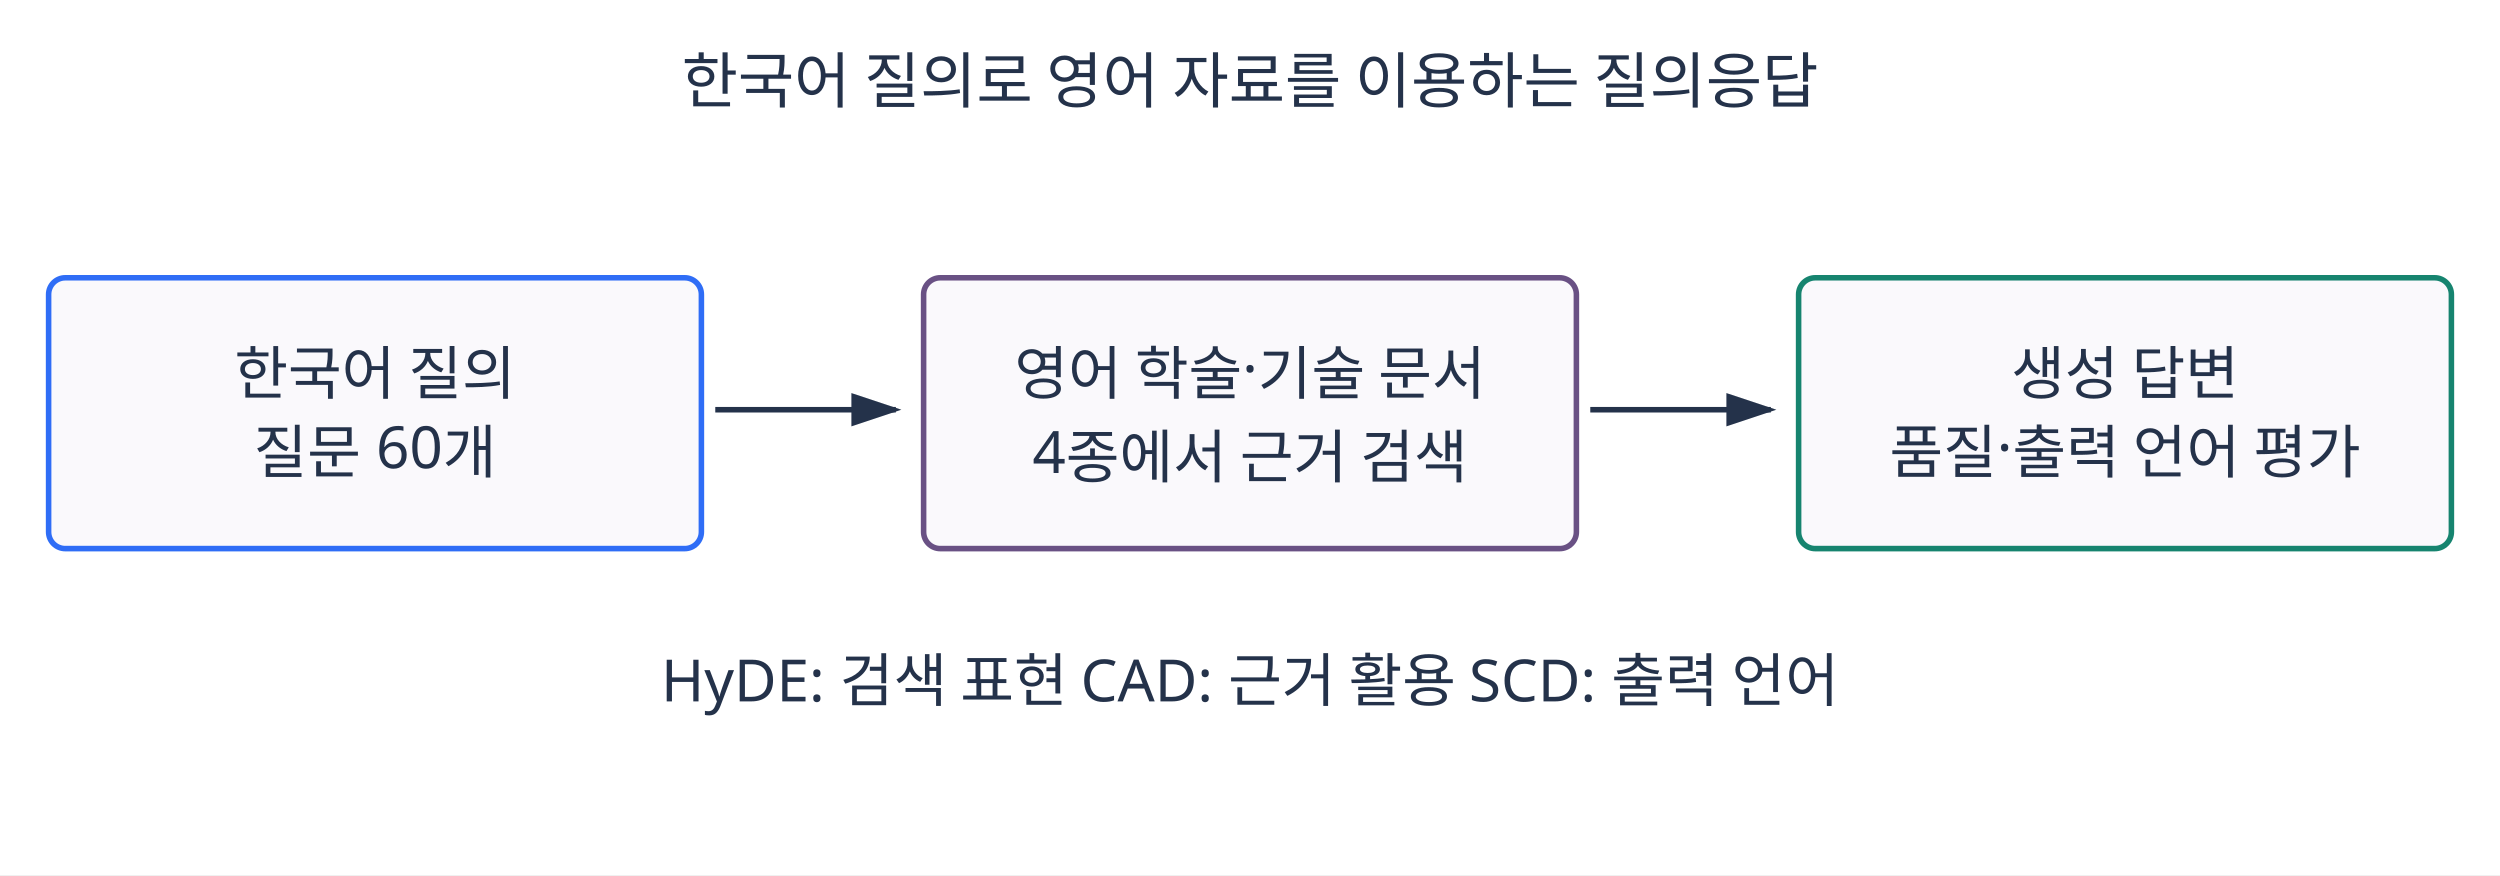
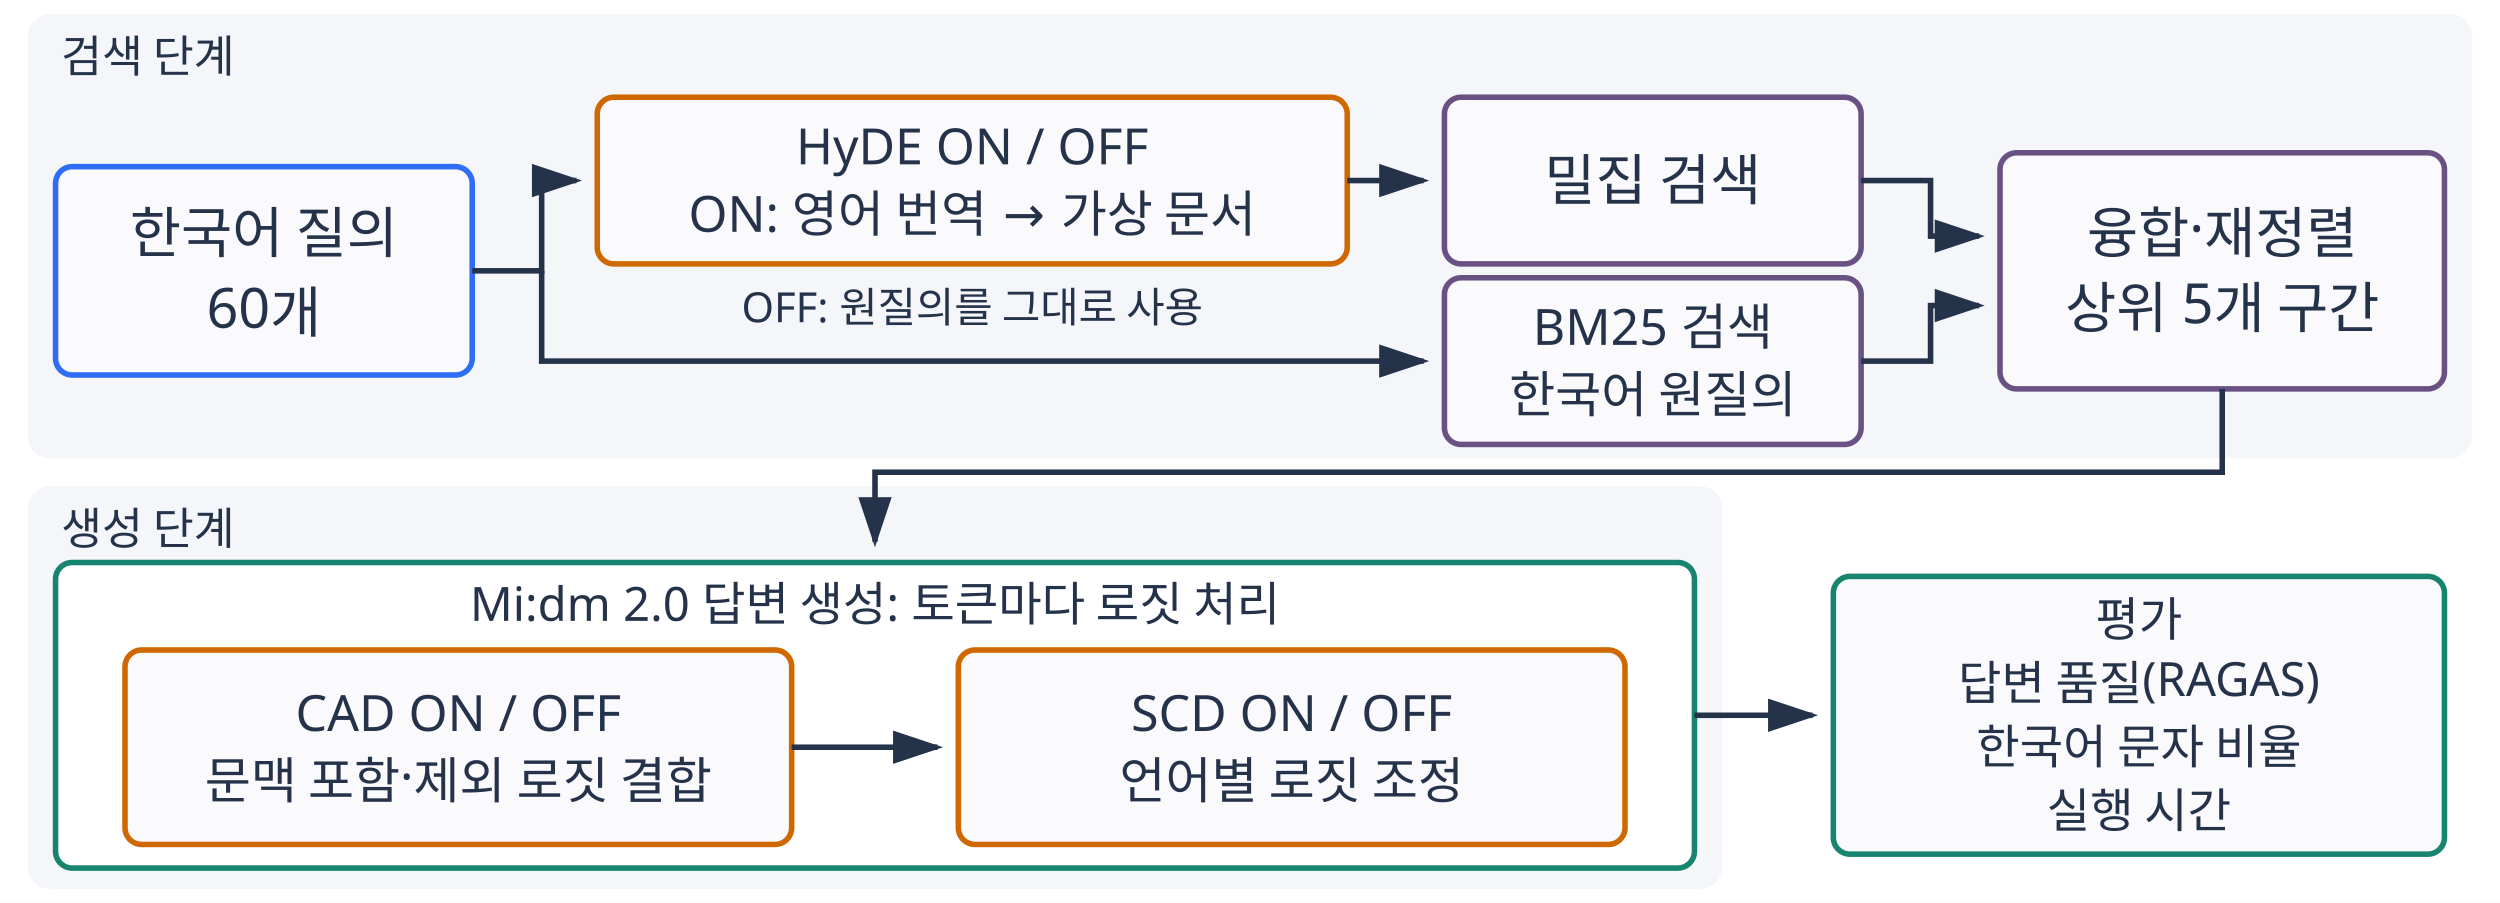
- <svg xmlns="http://www.w3.org/2000/svg" width="159mm" height="55.65mm" viewBox="0 0 1800 630">
+ <svg xmlns="http://www.w3.org/2000/svg" width="159mm" height="57.417mm" viewBox="0 0 1800 650">
  <defs>
    <marker id="arrow" markerWidth="10" markerHeight="10" refX="8" refY="3" orient="auto">
      <path d="M0,0 L0,6 L9,3 z" fill="#24324A" />
    </marker>
  </defs>
  <rect width="100%" height="100%" fill="white" />
-   <text x="900" y="74.0" font-family="Malgun Gothic" font-size="44" text-anchor="middle" fill="#24324A">한국어 질의로 영어 자료를 이용하는 질의응답</text>
-   <rect x="35" y="200" width="470" height="195" rx="12" fill="#FAF9FC" stroke="#2F6DF6" stroke-width="4" />
-   <text x="270.0" y="283.85" font-family="Malgun Gothic" font-size="42" text-anchor="middle" fill="#24324A">한국어 질의</text>
-   <text x="270.0" y="340.55" font-family="Malgun Gothic" font-size="42" text-anchor="middle" fill="#24324A">질문 60개</text>
-   <rect x="665" y="200" width="470" height="195" rx="12" fill="#FAF9FC" stroke="#695184" stroke-width="4" />
-   <text x="900.0" y="283.85" font-family="Malgun Gothic" font-size="42" text-anchor="middle" fill="#24324A">영어 학술·기술 문서</text>
-   <text x="900.0" y="340.55" font-family="Malgun Gothic" font-size="42" text-anchor="middle" fill="#24324A">4종에서 근거 검색</text>
-   <rect x="1295" y="200" width="470" height="195" rx="12" fill="#FAF9FC" stroke="#16846F" stroke-width="4" />
-   <text x="1530.0" y="283.85" font-family="Malgun Gothic" font-size="42" text-anchor="middle" fill="#24324A">생성 답변</text>
-   <text x="1530.0" y="340.55" font-family="Malgun Gothic" font-size="42" text-anchor="middle" fill="#24324A">품질·출력 언어 평가</text>
-   <polyline points="515,295 645,295" fill="none" stroke="#24324A" stroke-width="4" marker-end="url(#arrow)" />
-   <polyline points="1145,295 1275,295" fill="none" stroke="#24324A" stroke-width="4" marker-end="url(#arrow)" />
-   <text x="900" y="505.0" font-family="Malgun Gothic" font-size="42" text-anchor="middle" fill="#24324A">HyDE: 검색 표현   CAD: 근거 활용   SCD: 출력 언어</text>
+   <rect x="20" y="10" width="1760" height="320" rx="16" fill="#F5F6FA" stroke="none" />
+   <text x="44" y="52.0" font-family="Malgun Gothic" font-size="32" text-anchor="start" fill="#24324A">검색 단계</text>
+   <rect x="20" y="350" width="1220" height="290" rx="16" fill="#F5F6FA" stroke="none" />
+   <text x="44" y="392.0" font-family="Malgun Gothic" font-size="32" text-anchor="start" fill="#24324A">생성 단계</text>
+   <rect x="40" y="120" width="300" height="150" rx="12" fill="#FAF9FC" stroke="#2F6DF6" stroke-width="4" />
+   <text x="190.0" y="182.0" font-family="Malgun Gothic" font-size="40" text-anchor="middle" fill="#24324A">한국어 질의</text>
+   <text x="190.0" y="236.0" font-family="Malgun Gothic" font-size="40" text-anchor="middle" fill="#24324A">60개</text>
+   <rect x="430" y="70" width="540" height="120" rx="12" fill="#FAF9FC" stroke="#CF6800" stroke-width="4" />
+   <text x="700.0" y="118.3" font-family="Malgun Gothic" font-size="36" text-anchor="middle" fill="#24324A">HyDE  ON / OFF</text>
+   <text x="700.0" y="166.9" font-family="Malgun Gothic" font-size="36" text-anchor="middle" fill="#24324A">ON: 영어 번역 → 가상 문서</text>
+   <text x="700" y="232.0" font-family="Malgun Gothic" font-size="30" text-anchor="middle" fill="#24324A">OFF: 원질의를 그대로 사용</text>
+   <rect x="1040" y="70" width="300" height="120" rx="12" fill="#FAF9FC" stroke="#695184" stroke-width="4" />
+   <text x="1190.0" y="144.0" font-family="Malgun Gothic" font-size="40" text-anchor="middle" fill="#24324A">밀집 검색</text>
+   <rect x="1040" y="200" width="300" height="120" rx="12" fill="#FAF9FC" stroke="#695184" stroke-width="4" />
+   <text x="1190.0" y="248.3" font-family="Malgun Gothic" font-size="36" text-anchor="middle" fill="#24324A">BM25 검색</text>
+   <text x="1190.0" y="296.9" font-family="Malgun Gothic" font-size="36" text-anchor="middle" fill="#24324A">한국어 원질의</text>
+   <rect x="1440" y="110" width="320" height="170" rx="12" fill="#FAF9FC" stroke="#695184" stroke-width="4" />
+   <text x="1600.0" y="182.0" font-family="Malgun Gothic" font-size="40" text-anchor="middle" fill="#24324A">융합·재정렬</text>
+   <text x="1600.0" y="236.0" font-family="Malgun Gothic" font-size="40" text-anchor="middle" fill="#24324A">상위 5개 구간</text>
+   <polyline points="340,195 390,195 390,130 415,130" fill="none" stroke="#24324A" stroke-width="4" marker-end="url(#arrow)" />
+   <polyline points="970,130 1025,130" fill="none" stroke="#24324A" stroke-width="4" marker-end="url(#arrow)" />
+   <polyline points="390,195 390,260 1025,260" fill="none" stroke="#24324A" stroke-width="4" marker-end="url(#arrow)" />
+   <polyline points="1340,130 1390,130 1390,170 1425,170" fill="none" stroke="#24324A" stroke-width="4" marker-end="url(#arrow)" />
+   <polyline points="1340,260 1390,260 1390,220 1425,220" fill="none" stroke="#24324A" stroke-width="4" marker-end="url(#arrow)" />
+   <rect x="40" y="405" width="1180" height="220" rx="12" fill="#FFFFFF" stroke="#16846F" stroke-width="4" />
+   <text x="630" y="447.0" font-family="Malgun Gothic" font-size="34" text-anchor="middle" fill="#24324A">Mi:dm 2.0 답변 생성: 토큰마다 로짓 처리</text>
+   <rect x="90" y="468" width="480" height="140" rx="12" fill="#FAF9FC" stroke="#CF6800" stroke-width="4" />
+   <text x="330.0" y="526.3" font-family="Malgun Gothic" font-size="36" text-anchor="middle" fill="#24324A">CAD  ON / OFF</text>
+   <text x="330.0" y="574.9" font-family="Malgun Gothic" font-size="36" text-anchor="middle" fill="#24324A">문맥 포함·제외 로짓 결합</text>
+   <rect x="690" y="468" width="480" height="140" rx="12" fill="#FAF9FC" stroke="#CF6800" stroke-width="4" />
+   <text x="930.0" y="526.3" font-family="Malgun Gothic" font-size="36" text-anchor="middle" fill="#24324A">SCD  ON / OFF</text>
+   <text x="930.0" y="574.9" font-family="Malgun Gothic" font-size="36" text-anchor="middle" fill="#24324A">언어별 로짓 조정</text>
+   <polyline points="570,538 675,538" fill="none" stroke="#24324A" stroke-width="4" marker-end="url(#arrow)" />
+   <polyline points="1600,280 1600,340 630,340 630,390" fill="none" stroke="#24324A" stroke-width="4" marker-end="url(#arrow)" />
+   <rect x="1320" y="415" width="440" height="200" rx="12" fill="#FAF9FC" stroke="#16846F" stroke-width="4" />
+   <text x="1540.0" y="458.05" font-family="Malgun Gothic" font-size="34" text-anchor="middle" fill="#24324A">평가</text>
+   <text x="1540.0" y="503.95" font-family="Malgun Gothic" font-size="34" text-anchor="middle" fill="#24324A">답변 품질(RAGAS)</text>
+   <text x="1540.0" y="549.85" font-family="Malgun Gothic" font-size="34" text-anchor="middle" fill="#24324A">한국어 문자 비율</text>
+   <text x="1540.0" y="595.75" font-family="Malgun Gothic" font-size="34" text-anchor="middle" fill="#24324A">실행 시간</text>
+   <polyline points="1220,515 1305,515" fill="none" stroke="#24324A" stroke-width="4" marker-end="url(#arrow)" />
</svg>
